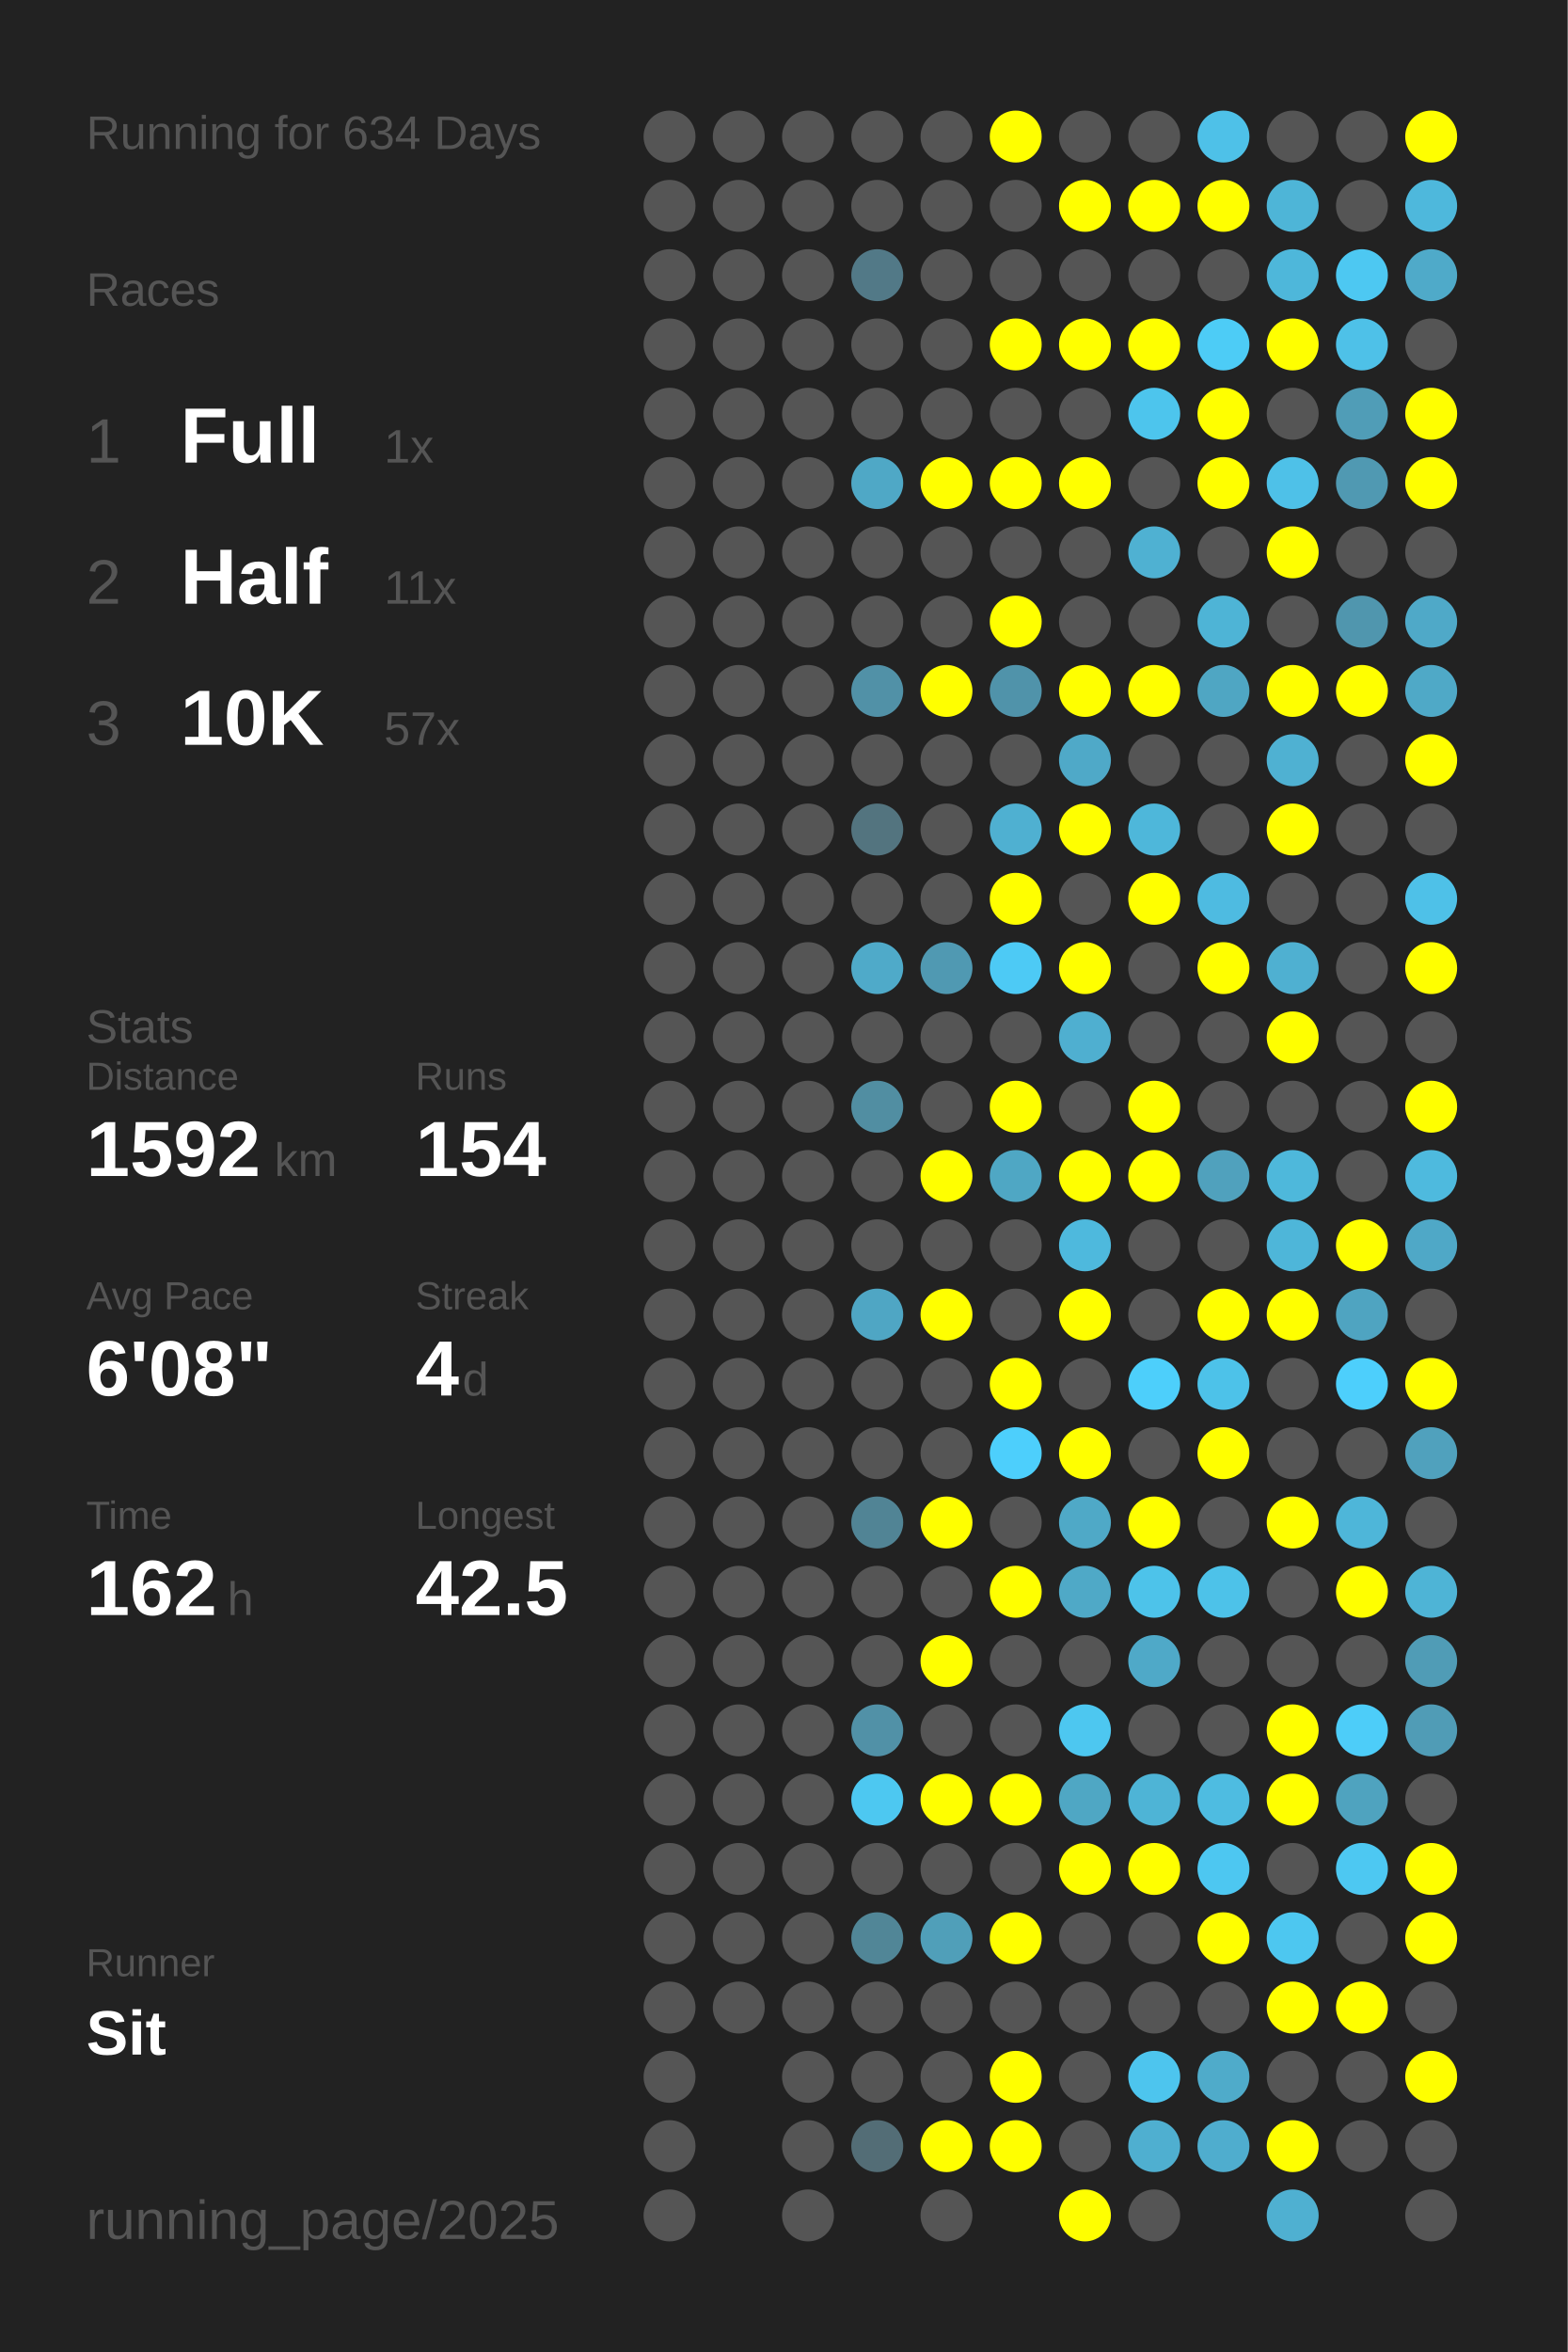
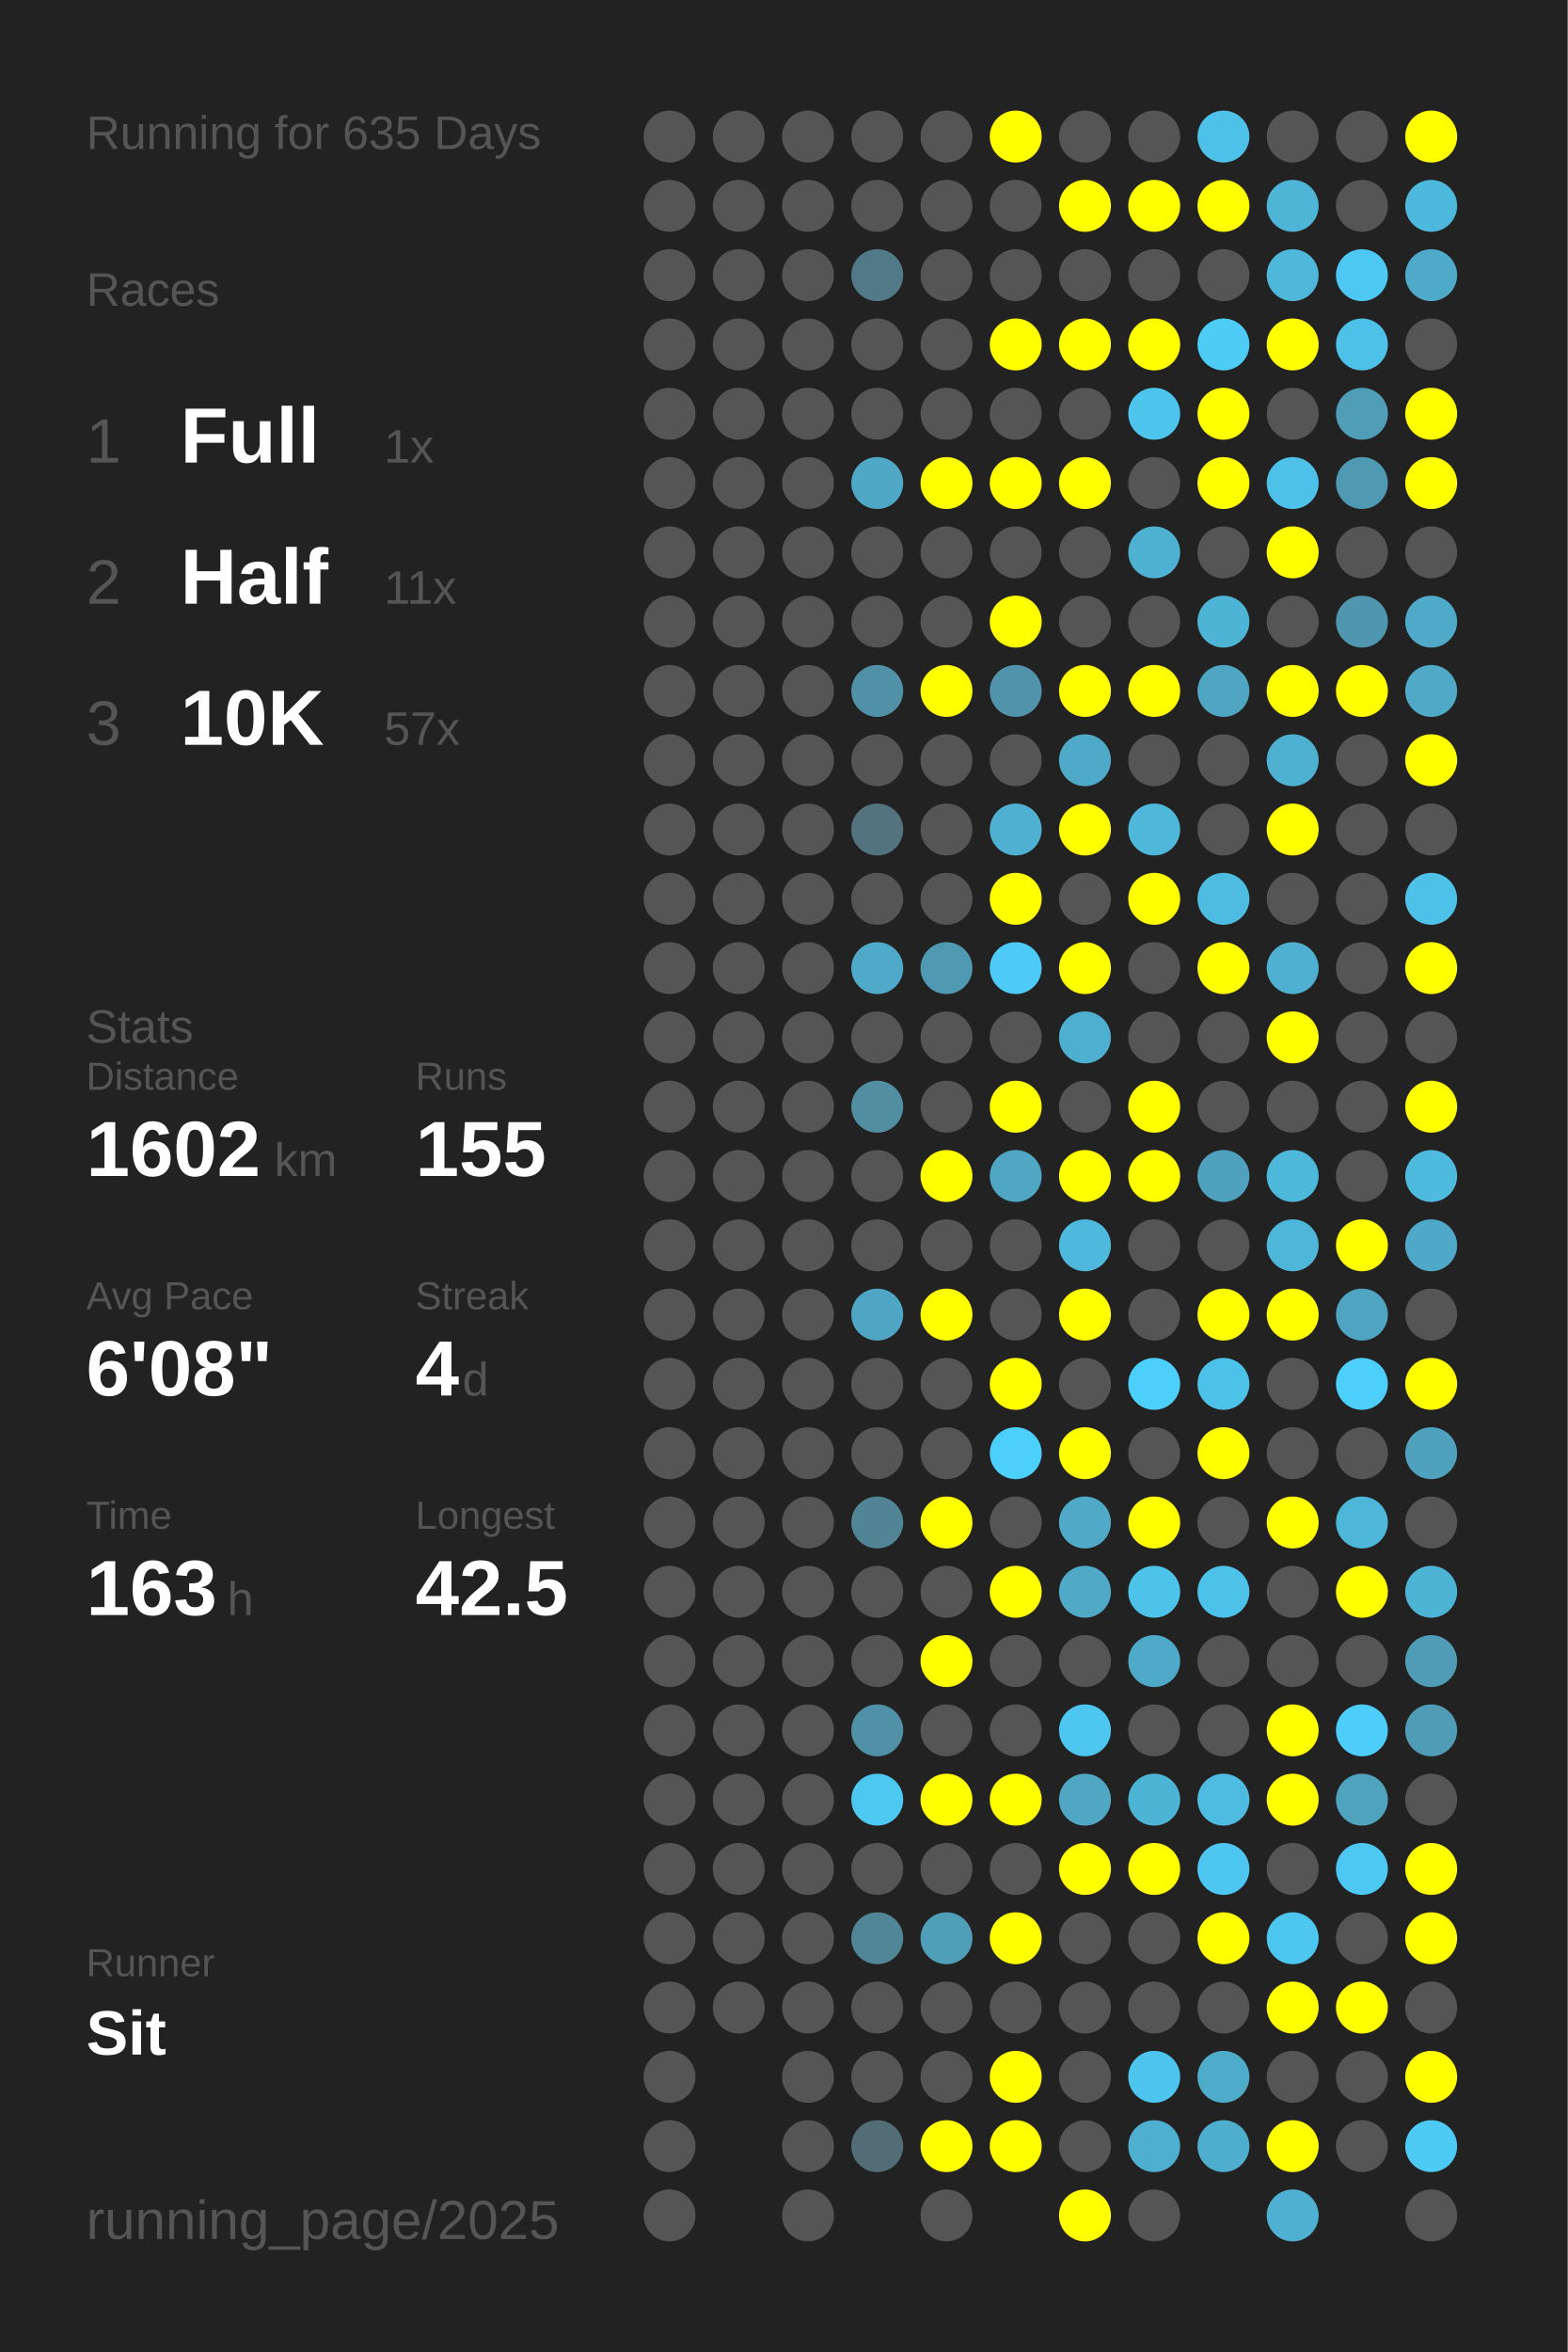
<svg xmlns="http://www.w3.org/2000/svg" baseProfile="full" height="300mm" version="1.1" viewBox="0,0,200,300" width="200mm">
  <defs />
  <rect fill="#222222" height="300" width="200" x="0" y="0" />
-   <text fill="#555555" style="font-size:6px; font-family:Arial;" x="11" y="19">Running for 634 Days</text>
+   <text fill="#555555" style="font-size:6px; font-family:Arial;" x="11" y="19">Running for 635 Days</text>
  <text fill="#555555" style="font-size:6px; font-family:Arial;" x="11" y="39">Races</text>
  <text fill="#555555" style="font-size:8px; font-family:Arial;" x="11" y="59">1</text>
  <text fill="#FFFFFF" style="font-size:10px; font-family:Arial; font-weight:bold;" x="23" y="59">Full</text>
  <text fill="#555555" style="font-size:6px; font-family:Arial;" x="49" y="59">1x</text>
  <text fill="#555555" style="font-size:8px; font-family:Arial;" x="11" y="77">2</text>
  <text fill="#FFFFFF" style="font-size:10px; font-family:Arial; font-weight:bold;" x="23" y="77">Half</text>
  <text fill="#555555" style="font-size:6px; font-family:Arial;" x="49" y="77">11x</text>
  <text fill="#555555" style="font-size:8px; font-family:Arial;" x="11" y="95">3</text>
  <text fill="#FFFFFF" style="font-size:10px; font-family:Arial; font-weight:bold;" x="23" y="95">10K</text>
  <text fill="#555555" style="font-size:6px; font-family:Arial;" x="49" y="95">57x</text>
  <text fill="#555555" style="font-size:6px; font-family:Arial;" x="11" y="133">Stats</text>
  <text fill="#555555" style="font-size:5px; font-family:Arial;" x="11" y="139">Distance</text>
-   <text fill="#FFFFFF" style="font-size:10px; font-family:Arial; font-weight:bold;" x="11" y="150">1592</text>
+   <text fill="#FFFFFF" style="font-size:10px; font-family:Arial; font-weight:bold;" x="11" y="150">1602</text>
  <text fill="#555555" style="font-size:6px; font-family:Arial;" x="35" y="150">km</text>
  <text fill="#555555" style="font-size:5px; font-family:Arial;" x="53" y="139">Runs</text>
-   <text fill="#FFFFFF" style="font-size:10px; font-family:Arial; font-weight:bold;" x="53" y="150">154</text>
+   <text fill="#FFFFFF" style="font-size:10px; font-family:Arial; font-weight:bold;" x="53" y="150">155</text>
  <text fill="#555555" style="font-size:5px; font-family:Arial;" x="11" y="167">Avg Pace</text>
  <text fill="#FFFFFF" style="font-size:10px; font-family:Arial; font-weight:bold;" x="11" y="178">6'08"</text>
  <text fill="#555555" style="font-size:5px; font-family:Arial;" x="53" y="167">Streak</text>
  <text fill="#FFFFFF" style="font-size:10px; font-family:Arial; font-weight:bold;" x="53" y="178">4</text>
  <text fill="#555555" style="font-size:6px; font-family:Arial;" x="59" y="178">d</text>
  <text fill="#555555" style="font-size:5px; font-family:Arial;" x="11" y="195">Time</text>
-   <text fill="#FFFFFF" style="font-size:10px; font-family:Arial; font-weight:bold;" x="11" y="206">162</text>
+   <text fill="#FFFFFF" style="font-size:10px; font-family:Arial; font-weight:bold;" x="11" y="206">163</text>
  <text fill="#555555" style="font-size:6px; font-family:Arial;" x="29" y="206">h</text>
  <text fill="#555555" style="font-size:5px; font-family:Arial;" x="53" y="195">Longest</text>
  <text fill="#FFFFFF" style="font-size:10px; font-family:Arial; font-weight:bold;" x="53" y="206">42.5</text>
  <text fill="#555555" style="font-size:5px; font-family:Arial;" x="11" y="252.065">Runner</text>
  <text fill="#FFFFFF" style="font-size:8px; font-family:Arial; font-weight:bold;" x="11" y="262.065">Sit</text>
  <text fill="#555555" style="font-size:7px; font-family:Arial;" x="11" y="285.581">running_page/2025</text>
  <circle cx="85.417" cy="17.419" fill="#555555" r="3.312" />
  <circle cx="85.417" cy="26.258" fill="#555555" r="3.312" />
  <circle cx="85.417" cy="35.097" fill="#555555" r="3.312" />
  <circle cx="85.417" cy="43.935" fill="#555555" r="3.312" />
  <circle cx="85.417" cy="52.774" fill="#555555" r="3.312" />
  <circle cx="85.417" cy="61.613" fill="#555555" r="3.312" />
  <circle cx="85.417" cy="70.452" fill="#555555" r="3.312" />
  <circle cx="85.417" cy="79.29" fill="#555555" r="3.312" />
  <circle cx="85.417" cy="88.129" fill="#555555" r="3.312" />
  <circle cx="85.417" cy="96.968" fill="#555555" r="3.312" />
  <circle cx="85.417" cy="105.806" fill="#555555" r="3.312" />
  <circle cx="85.417" cy="114.645" fill="#555555" r="3.312" />
  <circle cx="85.417" cy="123.484" fill="#555555" r="3.312" />
  <circle cx="85.417" cy="132.323" fill="#555555" r="3.312" />
  <circle cx="85.417" cy="141.161" fill="#555555" r="3.312" />
  <circle cx="85.417" cy="150" fill="#555555" r="3.312" />
  <circle cx="85.417" cy="158.839" fill="#555555" r="3.312" />
  <circle cx="85.417" cy="167.677" fill="#555555" r="3.312" />
  <circle cx="85.417" cy="176.516" fill="#555555" r="3.312" />
  <circle cx="85.417" cy="185.355" fill="#555555" r="3.312" />
  <circle cx="85.417" cy="194.194" fill="#555555" r="3.312" />
  <circle cx="85.417" cy="203.032" fill="#555555" r="3.312" />
  <circle cx="85.417" cy="211.871" fill="#555555" r="3.312" />
  <circle cx="85.417" cy="220.71" fill="#555555" r="3.312" />
  <circle cx="85.417" cy="229.548" fill="#555555" r="3.312" />
  <circle cx="85.417" cy="238.387" fill="#555555" r="3.312" />
  <circle cx="85.417" cy="247.226" fill="#555555" r="3.312" />
  <circle cx="85.417" cy="256.065" fill="#555555" r="3.312" />
  <circle cx="85.417" cy="264.903" fill="#555555" r="3.312" />
  <circle cx="85.417" cy="273.742" fill="#555555" r="3.312" />
  <circle cx="85.417" cy="282.581" fill="#555555" r="3.312" />
  <circle cx="94.25" cy="17.419" fill="#555555" r="3.312" />
  <circle cx="94.25" cy="26.258" fill="#555555" r="3.312" />
  <circle cx="94.25" cy="35.097" fill="#555555" r="3.312" />
  <circle cx="94.25" cy="43.935" fill="#555555" r="3.312" />
  <circle cx="94.25" cy="52.774" fill="#555555" r="3.312" />
  <circle cx="94.25" cy="61.613" fill="#555555" r="3.312" />
  <circle cx="94.25" cy="70.452" fill="#555555" r="3.312" />
  <circle cx="94.25" cy="79.29" fill="#555555" r="3.312" />
  <circle cx="94.25" cy="88.129" fill="#555555" r="3.312" />
  <circle cx="94.25" cy="96.968" fill="#555555" r="3.312" />
  <circle cx="94.25" cy="105.806" fill="#555555" r="3.312" />
  <circle cx="94.25" cy="114.645" fill="#555555" r="3.312" />
  <circle cx="94.25" cy="123.484" fill="#555555" r="3.312" />
  <circle cx="94.25" cy="132.323" fill="#555555" r="3.312" />
  <circle cx="94.25" cy="141.161" fill="#555555" r="3.312" />
  <circle cx="94.25" cy="150" fill="#555555" r="3.312" />
  <circle cx="94.25" cy="158.839" fill="#555555" r="3.312" />
  <circle cx="94.25" cy="167.677" fill="#555555" r="3.312" />
  <circle cx="94.25" cy="176.516" fill="#555555" r="3.312" />
  <circle cx="94.25" cy="185.355" fill="#555555" r="3.312" />
  <circle cx="94.25" cy="194.194" fill="#555555" r="3.312" />
  <circle cx="94.25" cy="203.032" fill="#555555" r="3.312" />
  <circle cx="94.25" cy="211.871" fill="#555555" r="3.312" />
  <circle cx="94.25" cy="220.71" fill="#555555" r="3.312" />
  <circle cx="94.25" cy="229.548" fill="#555555" r="3.312" />
  <circle cx="94.25" cy="238.387" fill="#555555" r="3.312" />
  <circle cx="94.25" cy="247.226" fill="#555555" r="3.312" />
  <circle cx="94.25" cy="256.065" fill="#555555" r="3.312" />
  <circle cx="103.083" cy="17.419" fill="#555555" r="3.312" />
  <circle cx="103.083" cy="26.258" fill="#555555" r="3.312" />
  <circle cx="103.083" cy="35.097" fill="#555555" r="3.312" />
  <circle cx="103.083" cy="43.935" fill="#555555" r="3.312" />
  <circle cx="103.083" cy="52.774" fill="#555555" r="3.312" />
  <circle cx="103.083" cy="61.613" fill="#555555" r="3.312" />
  <circle cx="103.083" cy="70.452" fill="#555555" r="3.312" />
  <circle cx="103.083" cy="79.29" fill="#555555" r="3.312" />
  <circle cx="103.083" cy="88.129" fill="#555555" r="3.312" />
  <circle cx="103.083" cy="96.968" fill="#555555" r="3.312" />
  <circle cx="103.083" cy="105.806" fill="#555555" r="3.312" />
  <circle cx="103.083" cy="114.645" fill="#555555" r="3.312" />
  <circle cx="103.083" cy="123.484" fill="#555555" r="3.312" />
  <circle cx="103.083" cy="132.323" fill="#555555" r="3.312" />
  <circle cx="103.083" cy="141.161" fill="#555555" r="3.312" />
  <circle cx="103.083" cy="150" fill="#555555" r="3.312" />
  <circle cx="103.083" cy="158.839" fill="#555555" r="3.312" />
  <circle cx="103.083" cy="167.677" fill="#555555" r="3.312" />
  <circle cx="103.083" cy="176.516" fill="#555555" r="3.312" />
  <circle cx="103.083" cy="185.355" fill="#555555" r="3.312" />
  <circle cx="103.083" cy="194.194" fill="#555555" r="3.312" />
  <circle cx="103.083" cy="203.032" fill="#555555" r="3.312" />
  <circle cx="103.083" cy="211.871" fill="#555555" r="3.312" />
  <circle cx="103.083" cy="220.71" fill="#555555" r="3.312" />
  <circle cx="103.083" cy="229.548" fill="#555555" r="3.312" />
  <circle cx="103.083" cy="238.387" fill="#555555" r="3.312" />
  <circle cx="103.083" cy="247.226" fill="#555555" r="3.312" />
  <circle cx="103.083" cy="256.065" fill="#555555" r="3.312" />
  <circle cx="103.083" cy="264.903" fill="#555555" r="3.312" />
  <circle cx="103.083" cy="273.742" fill="#555555" r="3.312" />
  <circle cx="103.083" cy="282.581" fill="#555555" r="3.312" />
  <circle cx="111.917" cy="17.419" fill="#555555" r="3.312" />
  <circle cx="111.917" cy="26.258" fill="#555555" r="3.312" />
  <circle cx="111.917" cy="35.097" fill="#527987" r="3.312" />
  <circle cx="111.917" cy="43.935" fill="#555555" r="3.312" />
  <circle cx="111.917" cy="52.774" fill="#555555" r="3.312" />
  <circle cx="111.917" cy="61.613" fill="#4fa8c6" r="3.312" />
  <circle cx="111.917" cy="70.452" fill="#555555" r="3.312" />
  <circle cx="111.917" cy="79.29" fill="#555555" r="3.312" />
  <circle cx="111.917" cy="88.129" fill="#5191a7" r="3.312" />
  <circle cx="111.917" cy="96.968" fill="#555555" r="3.312" />
  <circle cx="111.917" cy="105.806" fill="#53747f" r="3.312" />
  <circle cx="111.917" cy="114.645" fill="#555555" r="3.312" />
  <circle cx="111.917" cy="123.484" fill="#4faac9" r="3.312" />
  <circle cx="111.917" cy="132.323" fill="#555555" r="3.312" />
  <circle cx="111.917" cy="141.161" fill="#518ea2" r="3.312" />
  <circle cx="111.917" cy="150" fill="#555555" r="3.312" />
  <circle cx="111.917" cy="158.839" fill="#555555" r="3.312" />
  <circle cx="111.917" cy="167.677" fill="#4fa6c4" r="3.312" />
  <circle cx="111.917" cy="176.516" fill="#555555" r="3.312" />
  <circle cx="111.917" cy="185.355" fill="#555555" r="3.312" />
  <circle cx="111.917" cy="194.194" fill="#518495" r="3.312" />
  <circle cx="111.917" cy="203.032" fill="#555555" r="3.312" />
  <circle cx="111.917" cy="211.871" fill="#555555" r="3.312" />
  <circle cx="111.917" cy="220.71" fill="#5191a7" r="3.312" />
  <circle cx="111.917" cy="229.548" fill="#4dc8f1" r="3.312" />
  <circle cx="111.917" cy="238.387" fill="#555555" r="3.312" />
  <circle cx="111.917" cy="247.226" fill="#518697" r="3.312" />
  <circle cx="111.917" cy="256.065" fill="#555555" r="3.312" />
  <circle cx="111.917" cy="264.903" fill="#555555" r="3.312" />
  <circle cx="111.917" cy="273.742" fill="#536d76" r="3.312" />
  <circle cx="120.75" cy="17.419" fill="#555555" r="3.312" />
  <circle cx="120.75" cy="26.258" fill="#555555" r="3.312" />
  <circle cx="120.75" cy="35.097" fill="#555555" r="3.312" />
  <circle cx="120.75" cy="43.935" fill="#555555" r="3.312" />
  <circle cx="120.75" cy="52.774" fill="#555555" r="3.312" />
  <circle cx="120.75" cy="61.613" fill="#FFFF00" r="3.312" />
  <circle cx="120.75" cy="70.452" fill="#555555" r="3.312" />
  <circle cx="120.75" cy="79.29" fill="#555555" r="3.312" />
  <circle cx="120.75" cy="88.129" fill="#FFFF00" r="3.312" />
  <circle cx="120.75" cy="96.968" fill="#555555" r="3.312" />
  <circle cx="120.75" cy="105.806" fill="#555555" r="3.312" />
  <circle cx="120.75" cy="114.645" fill="#555555" r="3.312" />
  <circle cx="120.75" cy="123.484" fill="#5099b2" r="3.312" />
  <circle cx="120.75" cy="132.323" fill="#555555" r="3.312" />
  <circle cx="120.75" cy="141.161" fill="#555555" r="3.312" />
  <circle cx="120.75" cy="150" fill="#FFFF00" r="3.312" />
  <circle cx="120.75" cy="158.839" fill="#555555" r="3.312" />
  <circle cx="120.75" cy="167.677" fill="#FFFF00" r="3.312" />
  <circle cx="120.75" cy="176.516" fill="#555555" r="3.312" />
  <circle cx="120.75" cy="185.355" fill="#555555" r="3.312" />
  <circle cx="120.75" cy="194.194" fill="#FFFF00" r="3.312" />
  <circle cx="120.75" cy="203.032" fill="#555555" r="3.312" />
  <circle cx="120.75" cy="211.871" fill="#FFFF00" r="3.312" />
  <circle cx="120.75" cy="220.71" fill="#555555" r="3.312" />
  <circle cx="120.75" cy="229.548" fill="#FFFF00" r="3.312" />
  <circle cx="120.75" cy="238.387" fill="#555555" r="3.312" />
  <circle cx="120.75" cy="247.226" fill="#509fb9" r="3.312" />
  <circle cx="120.75" cy="256.065" fill="#555555" r="3.312" />
  <circle cx="120.75" cy="264.903" fill="#555555" r="3.312" />
  <circle cx="120.75" cy="273.742" fill="#FFFF00" r="3.312" />
  <circle cx="120.75" cy="282.581" fill="#555555" r="3.312" />
  <circle cx="129.583" cy="17.419" fill="#FFFF00" r="3.312" />
  <circle cx="129.583" cy="26.258" fill="#555555" r="3.312" />
  <circle cx="129.583" cy="35.097" fill="#555555" r="3.312" />
  <circle cx="129.583" cy="43.935" fill="#FFFF00" r="3.312" />
  <circle cx="129.583" cy="52.774" fill="#555555" r="3.312" />
  <circle cx="129.583" cy="61.613" fill="#FFFF00" r="3.312" />
  <circle cx="129.583" cy="70.452" fill="#555555" r="3.312" />
  <circle cx="129.583" cy="79.29" fill="#FFFF00" r="3.312" />
  <circle cx="129.583" cy="88.129" fill="#5093aa" r="3.312" />
  <circle cx="129.583" cy="96.968" fill="#555555" r="3.312" />
  <circle cx="129.583" cy="105.806" fill="#4fb0d1" r="3.312" />
  <circle cx="129.583" cy="114.645" fill="#FFFF00" r="3.312" />
  <circle cx="129.583" cy="123.484" fill="#4dcaf5" r="3.312" />
  <circle cx="129.583" cy="132.323" fill="#555555" r="3.312" />
  <circle cx="129.583" cy="141.161" fill="#FFFF00" r="3.312" />
  <circle cx="129.583" cy="150" fill="#4fa7c4" r="3.312" />
  <circle cx="129.583" cy="158.839" fill="#555555" r="3.312" />
  <circle cx="129.583" cy="167.677" fill="#555555" r="3.312" />
  <circle cx="129.583" cy="176.516" fill="#FFFF00" r="3.312" />
  <circle cx="129.583" cy="185.355" fill="#4dcffc" r="3.312" />
  <circle cx="129.583" cy="194.194" fill="#555555" r="3.312" />
  <circle cx="129.583" cy="203.032" fill="#FFFF00" r="3.312" />
  <circle cx="129.583" cy="211.871" fill="#555555" r="3.312" />
  <circle cx="129.583" cy="220.71" fill="#555555" r="3.312" />
  <circle cx="129.583" cy="229.548" fill="#FFFF00" r="3.312" />
  <circle cx="129.583" cy="238.387" fill="#555555" r="3.312" />
  <circle cx="129.583" cy="247.226" fill="#FFFF00" r="3.312" />
  <circle cx="129.583" cy="256.065" fill="#555555" r="3.312" />
  <circle cx="129.583" cy="264.903" fill="#FFFF00" r="3.312" />
  <circle cx="129.583" cy="273.742" fill="#FFFF00" r="3.312" />
  <circle cx="138.417" cy="17.419" fill="#555555" r="3.312" />
  <circle cx="138.417" cy="26.258" fill="#FFFF00" r="3.312" />
  <circle cx="138.417" cy="35.097" fill="#555555" r="3.312" />
  <circle cx="138.417" cy="43.935" fill="#FFFF00" r="3.312" />
  <circle cx="138.417" cy="52.774" fill="#555555" r="3.312" />
  <circle cx="138.417" cy="61.613" fill="#FFFF00" r="3.312" />
  <circle cx="138.417" cy="70.452" fill="#555555" r="3.312" />
  <circle cx="138.417" cy="79.29" fill="#555555" r="3.312" />
  <circle cx="138.417" cy="88.129" fill="#FFFF00" r="3.312" />
  <circle cx="138.417" cy="96.968" fill="#4fa9c8" r="3.312" />
  <circle cx="138.417" cy="105.806" fill="#FFFF00" r="3.312" />
  <circle cx="138.417" cy="114.645" fill="#555555" r="3.312" />
  <circle cx="138.417" cy="123.484" fill="#FFFF00" r="3.312" />
  <circle cx="138.417" cy="132.323" fill="#4fafd0" r="3.312" />
  <circle cx="138.417" cy="141.161" fill="#555555" r="3.312" />
  <circle cx="138.417" cy="150" fill="#FFFF00" r="3.312" />
  <circle cx="138.417" cy="158.839" fill="#4eb9dd" r="3.312" />
  <circle cx="138.417" cy="167.677" fill="#FFFF00" r="3.312" />
  <circle cx="138.417" cy="176.516" fill="#555555" r="3.312" />
  <circle cx="138.417" cy="185.355" fill="#FFFF00" r="3.312" />
  <circle cx="138.417" cy="194.194" fill="#4fa9c7" r="3.312" />
  <circle cx="138.417" cy="203.032" fill="#4fa9c7" r="3.312" />
  <circle cx="138.417" cy="211.871" fill="#555555" r="3.312" />
  <circle cx="138.417" cy="220.71" fill="#4dc7f0" r="3.312" />
  <circle cx="138.417" cy="229.548" fill="#4fa7c4" r="3.312" />
  <circle cx="138.417" cy="238.387" fill="#FFFF00" r="3.312" />
  <circle cx="138.417" cy="247.226" fill="#555555" r="3.312" />
  <circle cx="138.417" cy="256.065" fill="#555555" r="3.312" />
  <circle cx="138.417" cy="264.903" fill="#555555" r="3.312" />
  <circle cx="138.417" cy="273.742" fill="#555555" r="3.312" />
  <circle cx="138.417" cy="282.581" fill="#FFFF00" r="3.312" />
  <circle cx="147.25" cy="17.419" fill="#555555" r="3.312" />
  <circle cx="147.25" cy="26.258" fill="#FFFF00" r="3.312" />
  <circle cx="147.25" cy="35.097" fill="#555555" r="3.312" />
  <circle cx="147.25" cy="43.935" fill="#FFFF00" r="3.312" />
  <circle cx="147.25" cy="52.774" fill="#4dc5ed" r="3.312" />
  <circle cx="147.25" cy="61.613" fill="#555555" r="3.312" />
  <circle cx="147.25" cy="70.452" fill="#4fb1d2" r="3.312" />
  <circle cx="147.25" cy="79.29" fill="#555555" r="3.312" />
  <circle cx="147.25" cy="88.129" fill="#FFFF00" r="3.312" />
  <circle cx="147.25" cy="96.968" fill="#555555" r="3.312" />
  <circle cx="147.25" cy="105.806" fill="#4eb7da" r="3.312" />
  <circle cx="147.25" cy="114.645" fill="#FFFF00" r="3.312" />
  <circle cx="147.25" cy="123.484" fill="#555555" r="3.312" />
  <circle cx="147.25" cy="132.323" fill="#555555" r="3.312" />
  <circle cx="147.25" cy="141.161" fill="#FFFF00" r="3.312" />
  <circle cx="147.25" cy="150" fill="#FFFF00" r="3.312" />
  <circle cx="147.25" cy="158.839" fill="#555555" r="3.312" />
  <circle cx="147.25" cy="167.677" fill="#555555" r="3.312" />
  <circle cx="147.25" cy="176.516" fill="#4dcffb" r="3.312" />
  <circle cx="147.25" cy="185.355" fill="#555555" r="3.312" />
  <circle cx="147.25" cy="194.194" fill="#FFFF00" r="3.312" />
  <circle cx="147.25" cy="203.032" fill="#4dc3ea" r="3.312" />
  <circle cx="147.25" cy="211.871" fill="#4fa9c8" r="3.312" />
  <circle cx="147.25" cy="220.71" fill="#555555" r="3.312" />
  <circle cx="147.25" cy="229.548" fill="#4eb4d6" r="3.312" />
  <circle cx="147.25" cy="238.387" fill="#FFFF00" r="3.312" />
  <circle cx="147.25" cy="247.226" fill="#555555" r="3.312" />
  <circle cx="147.25" cy="256.065" fill="#555555" r="3.312" />
  <circle cx="147.25" cy="264.903" fill="#4dc5ee" r="3.312" />
  <circle cx="147.25" cy="273.742" fill="#4fafd0" r="3.312" />
  <circle cx="147.25" cy="282.581" fill="#555555" r="3.312" />
  <circle cx="156.083" cy="17.419" fill="#4ec1e8" r="3.312" />
  <circle cx="156.083" cy="26.258" fill="#FFFF00" r="3.312" />
  <circle cx="156.083" cy="35.097" fill="#555555" r="3.312" />
  <circle cx="156.083" cy="43.935" fill="#4dccf6" r="3.312" />
  <circle cx="156.083" cy="52.774" fill="#FFFF00" r="3.312" />
  <circle cx="156.083" cy="61.613" fill="#FFFF00" r="3.312" />
  <circle cx="156.083" cy="70.452" fill="#555555" r="3.312" />
  <circle cx="156.083" cy="79.29" fill="#4eb4d6" r="3.312" />
  <circle cx="156.083" cy="88.129" fill="#4fa6c3" r="3.312" />
  <circle cx="156.083" cy="96.968" fill="#555555" r="3.312" />
  <circle cx="156.083" cy="105.806" fill="#555555" r="3.312" />
  <circle cx="156.083" cy="114.645" fill="#4ebbe1" r="3.312" />
  <circle cx="156.083" cy="123.484" fill="#FFFF00" r="3.312" />
  <circle cx="156.083" cy="132.323" fill="#555555" r="3.312" />
  <circle cx="156.083" cy="141.161" fill="#555555" r="3.312" />
  <circle cx="156.083" cy="150" fill="#50a1bd" r="3.312" />
  <circle cx="156.083" cy="158.839" fill="#555555" r="3.312" />
  <circle cx="156.083" cy="167.677" fill="#FFFF00" r="3.312" />
  <circle cx="156.083" cy="176.516" fill="#4dc2e9" r="3.312" />
  <circle cx="156.083" cy="185.355" fill="#FFFF00" r="3.312" />
  <circle cx="156.083" cy="194.194" fill="#555555" r="3.312" />
  <circle cx="156.083" cy="203.032" fill="#4dc2e9" r="3.312" />
  <circle cx="156.083" cy="211.871" fill="#555555" r="3.312" />
  <circle cx="156.083" cy="220.71" fill="#555555" r="3.312" />
  <circle cx="156.083" cy="229.548" fill="#4ebce1" r="3.312" />
  <circle cx="156.083" cy="238.387" fill="#4dc7f1" r="3.312" />
  <circle cx="156.083" cy="247.226" fill="#FFFF00" r="3.312" />
  <circle cx="156.083" cy="256.065" fill="#555555" r="3.312" />
  <circle cx="156.083" cy="264.903" fill="#4fabca" r="3.312" />
  <circle cx="156.083" cy="273.742" fill="#4fadce" r="3.312" />
  <circle cx="164.917" cy="17.419" fill="#555555" r="3.312" />
  <circle cx="164.917" cy="26.258" fill="#4eb5d7" r="3.312" />
  <circle cx="164.917" cy="35.097" fill="#4eb7da" r="3.312" />
  <circle cx="164.917" cy="43.935" fill="#FFFF00" r="3.312" />
  <circle cx="164.917" cy="52.774" fill="#555555" r="3.312" />
  <circle cx="164.917" cy="61.613" fill="#4ec1e8" r="3.312" />
  <circle cx="164.917" cy="70.452" fill="#FFFF00" r="3.312" />
  <circle cx="164.917" cy="79.29" fill="#555555" r="3.312" />
  <circle cx="164.917" cy="88.129" fill="#FFFF00" r="3.312" />
  <circle cx="164.917" cy="96.968" fill="#4fb1d2" r="3.312" />
  <circle cx="164.917" cy="105.806" fill="#FFFF00" r="3.312" />
  <circle cx="164.917" cy="114.645" fill="#555555" r="3.312" />
  <circle cx="164.917" cy="123.484" fill="#4fb0d1" r="3.312" />
  <circle cx="164.917" cy="132.323" fill="#FFFF00" r="3.312" />
  <circle cx="164.917" cy="141.161" fill="#555555" r="3.312" />
  <circle cx="164.917" cy="150" fill="#4eb8db" r="3.312" />
  <circle cx="164.917" cy="158.839" fill="#4eb6d9" r="3.312" />
  <circle cx="164.917" cy="167.677" fill="#FFFF00" r="3.312" />
  <circle cx="164.917" cy="176.516" fill="#555555" r="3.312" />
  <circle cx="164.917" cy="185.355" fill="#555555" r="3.312" />
  <circle cx="164.917" cy="194.194" fill="#FFFF00" r="3.312" />
  <circle cx="164.917" cy="203.032" fill="#555555" r="3.312" />
  <circle cx="164.917" cy="211.871" fill="#555555" r="3.312" />
  <circle cx="164.917" cy="220.71" fill="#FFFF00" r="3.312" />
  <circle cx="164.917" cy="229.548" fill="#FFFF00" r="3.312" />
  <circle cx="164.917" cy="238.387" fill="#555555" r="3.312" />
  <circle cx="164.917" cy="247.226" fill="#4dc7f0" r="3.312" />
  <circle cx="164.917" cy="256.065" fill="#FFFF00" r="3.312" />
  <circle cx="164.917" cy="264.903" fill="#555555" r="3.312" />
  <circle cx="164.917" cy="273.742" fill="#FFFF00" r="3.312" />
  <circle cx="164.917" cy="282.581" fill="#4fb0d1" r="3.312" />
  <circle cx="173.75" cy="17.419" fill="#555555" r="3.312" />
  <circle cx="173.75" cy="26.258" fill="#555555" r="3.312" />
  <circle cx="173.75" cy="35.097" fill="#4dc8f2" r="3.312" />
  <circle cx="173.75" cy="43.935" fill="#4ec1e8" r="3.312" />
  <circle cx="173.75" cy="52.774" fill="#509db7" r="3.312" />
  <circle cx="173.75" cy="61.613" fill="#5099b2" r="3.312" />
  <circle cx="173.75" cy="70.452" fill="#555555" r="3.312" />
  <circle cx="173.75" cy="79.29" fill="#5096ae" r="3.312" />
  <circle cx="173.75" cy="88.129" fill="#FFFF00" r="3.312" />
  <circle cx="173.75" cy="96.968" fill="#555555" r="3.312" />
  <circle cx="173.75" cy="105.806" fill="#555555" r="3.312" />
  <circle cx="173.75" cy="114.645" fill="#555555" r="3.312" />
  <circle cx="173.75" cy="123.484" fill="#555555" r="3.312" />
  <circle cx="173.75" cy="132.323" fill="#555555" r="3.312" />
  <circle cx="173.75" cy="141.161" fill="#555555" r="3.312" />
  <circle cx="173.75" cy="150" fill="#555555" r="3.312" />
  <circle cx="173.75" cy="158.839" fill="#FFFF00" r="3.312" />
  <circle cx="173.75" cy="167.677" fill="#4fa4c1" r="3.312" />
  <circle cx="173.75" cy="176.516" fill="#4dcffc" r="3.312" />
  <circle cx="173.75" cy="185.355" fill="#555555" r="3.312" />
  <circle cx="173.75" cy="194.194" fill="#4eb6d9" r="3.312" />
  <circle cx="173.75" cy="203.032" fill="#FFFF00" r="3.312" />
  <circle cx="173.75" cy="211.871" fill="#555555" r="3.312" />
  <circle cx="173.75" cy="220.71" fill="#4dcdf9" r="3.312" />
  <circle cx="173.75" cy="229.548" fill="#4fa3bf" r="3.312" />
  <circle cx="173.75" cy="238.387" fill="#4dc8f2" r="3.312" />
  <circle cx="173.75" cy="247.226" fill="#555555" r="3.312" />
  <circle cx="173.75" cy="256.065" fill="#FFFF00" r="3.312" />
  <circle cx="173.75" cy="264.903" fill="#555555" r="3.312" />
  <circle cx="173.75" cy="273.742" fill="#555555" r="3.312" />
  <circle cx="182.583" cy="17.419" fill="#FFFF00" r="3.312" />
  <circle cx="182.583" cy="26.258" fill="#4eb8dc" r="3.312" />
  <circle cx="182.583" cy="35.097" fill="#4faac9" r="3.312" />
  <circle cx="182.583" cy="43.935" fill="#555555" r="3.312" />
  <circle cx="182.583" cy="52.774" fill="#FFFF00" r="3.312" />
  <circle cx="182.583" cy="61.613" fill="#FFFF00" r="3.312" />
  <circle cx="182.583" cy="70.452" fill="#555555" r="3.312" />
  <circle cx="182.583" cy="79.29" fill="#4fa9c8" r="3.312" />
  <circle cx="182.583" cy="88.129" fill="#4fa9c7" r="3.312" />
  <circle cx="182.583" cy="96.968" fill="#FFFF00" r="3.312" />
  <circle cx="182.583" cy="105.806" fill="#555555" r="3.312" />
  <circle cx="182.583" cy="114.645" fill="#4ec1e8" r="3.312" />
  <circle cx="182.583" cy="123.484" fill="#FFFF00" r="3.312" />
  <circle cx="182.583" cy="132.323" fill="#555555" r="3.312" />
  <circle cx="182.583" cy="141.161" fill="#FFFF00" r="3.312" />
  <circle cx="182.583" cy="150" fill="#4ebade" r="3.312" />
  <circle cx="182.583" cy="158.839" fill="#4fa8c7" r="3.312" />
  <circle cx="182.583" cy="167.677" fill="#555555" r="3.312" />
  <circle cx="182.583" cy="176.516" fill="#FFFF00" r="3.312" />
  <circle cx="182.583" cy="185.355" fill="#50a1bd" r="3.312" />
  <circle cx="182.583" cy="194.194" fill="#555555" r="3.312" />
  <circle cx="182.583" cy="203.032" fill="#4eb4d6" r="3.312" />
  <circle cx="182.583" cy="211.871" fill="#509cb6" r="3.312" />
  <circle cx="182.583" cy="220.71" fill="#509cb6" r="3.312" />
  <circle cx="182.583" cy="229.548" fill="#555555" r="3.312" />
  <circle cx="182.583" cy="238.387" fill="#FFFF00" r="3.312" />
  <circle cx="182.583" cy="247.226" fill="#FFFF00" r="3.312" />
  <circle cx="182.583" cy="256.065" fill="#555555" r="3.312" />
  <circle cx="182.583" cy="264.903" fill="#FFFF00" r="3.312" />
-   <circle cx="182.583" cy="273.742" fill="#555555" r="3.312" />
+   <circle cx="182.583" cy="273.742" fill="#4dcaf4" r="3.312" />
  <circle cx="182.583" cy="282.581" fill="#555555" r="3.312" />
</svg>
